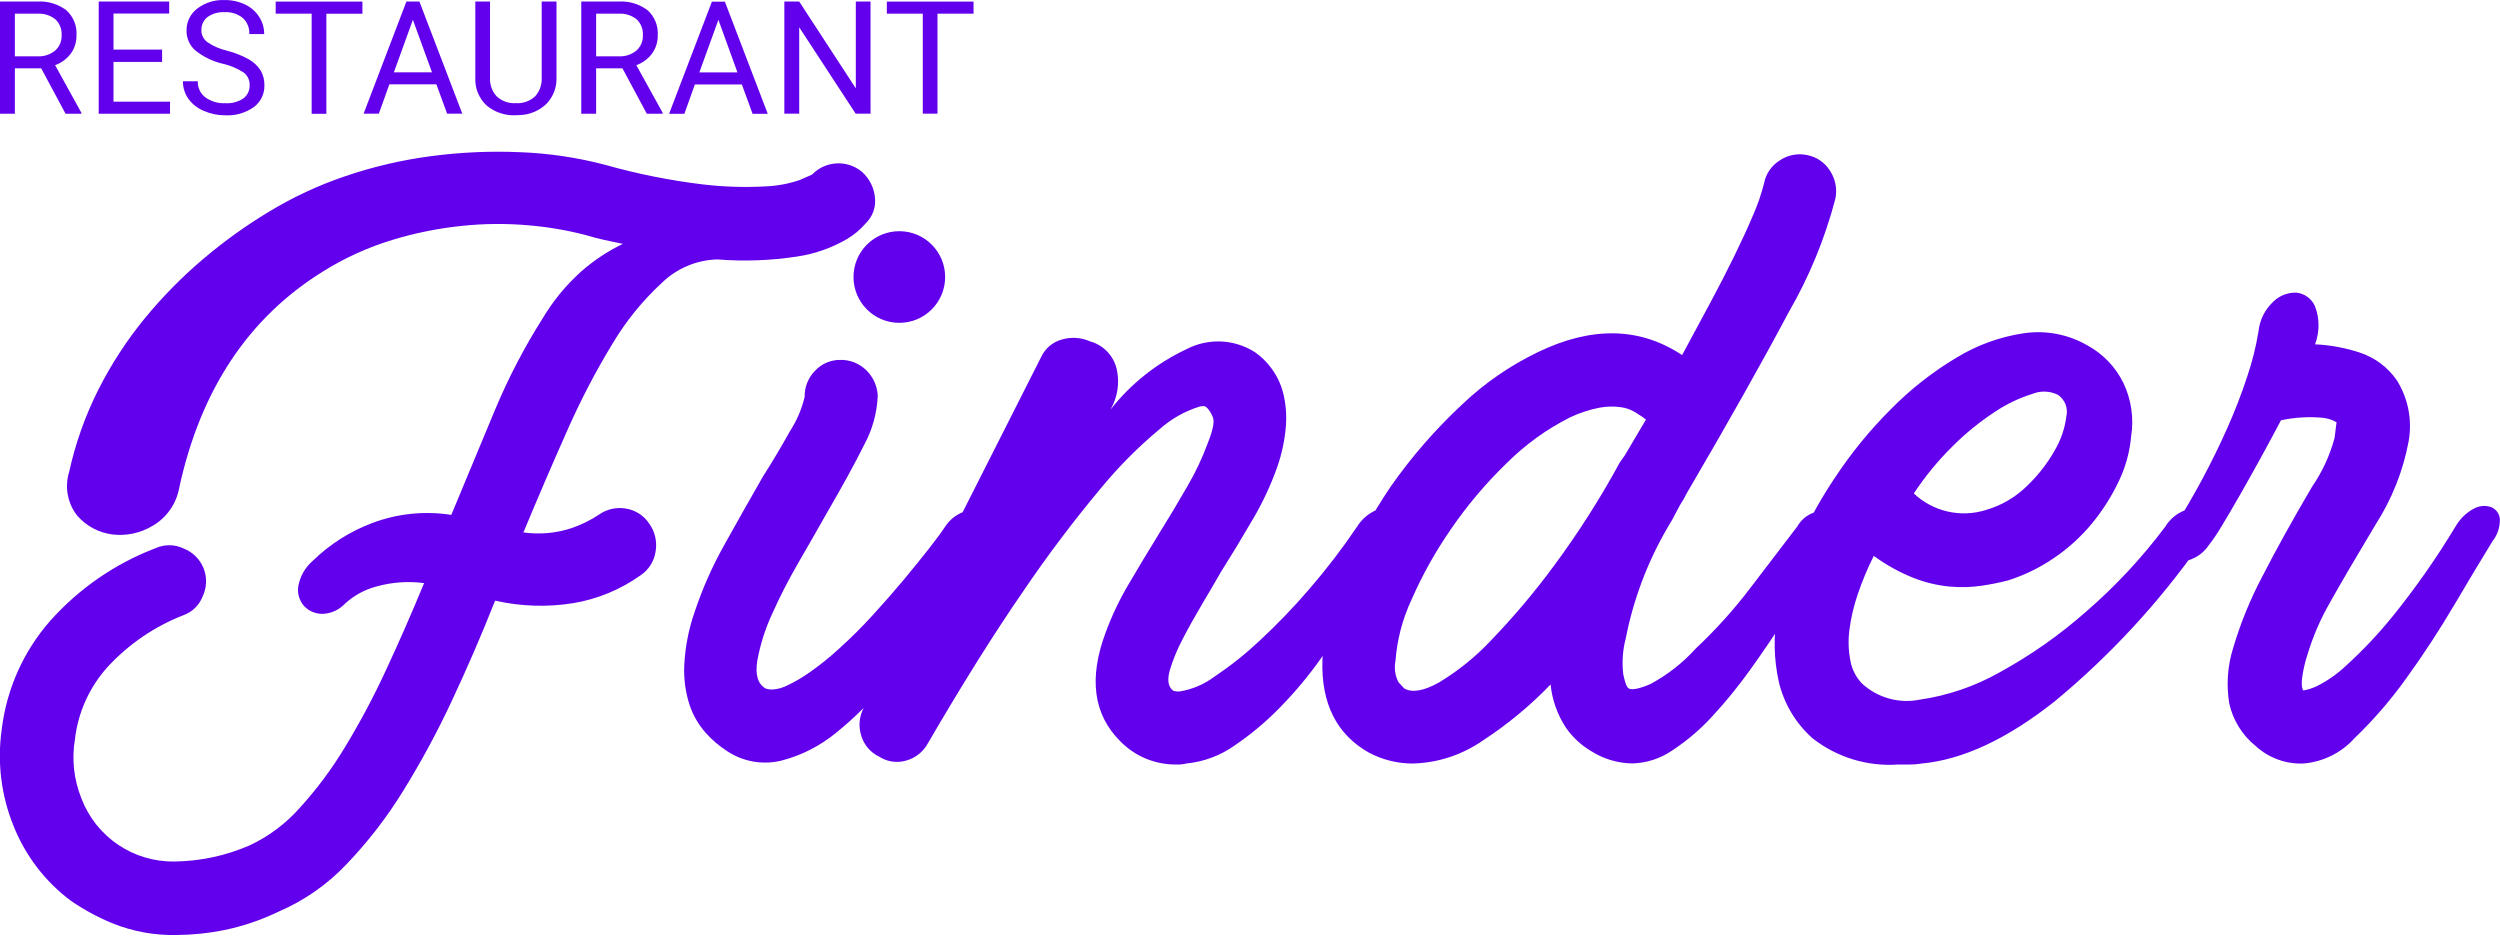
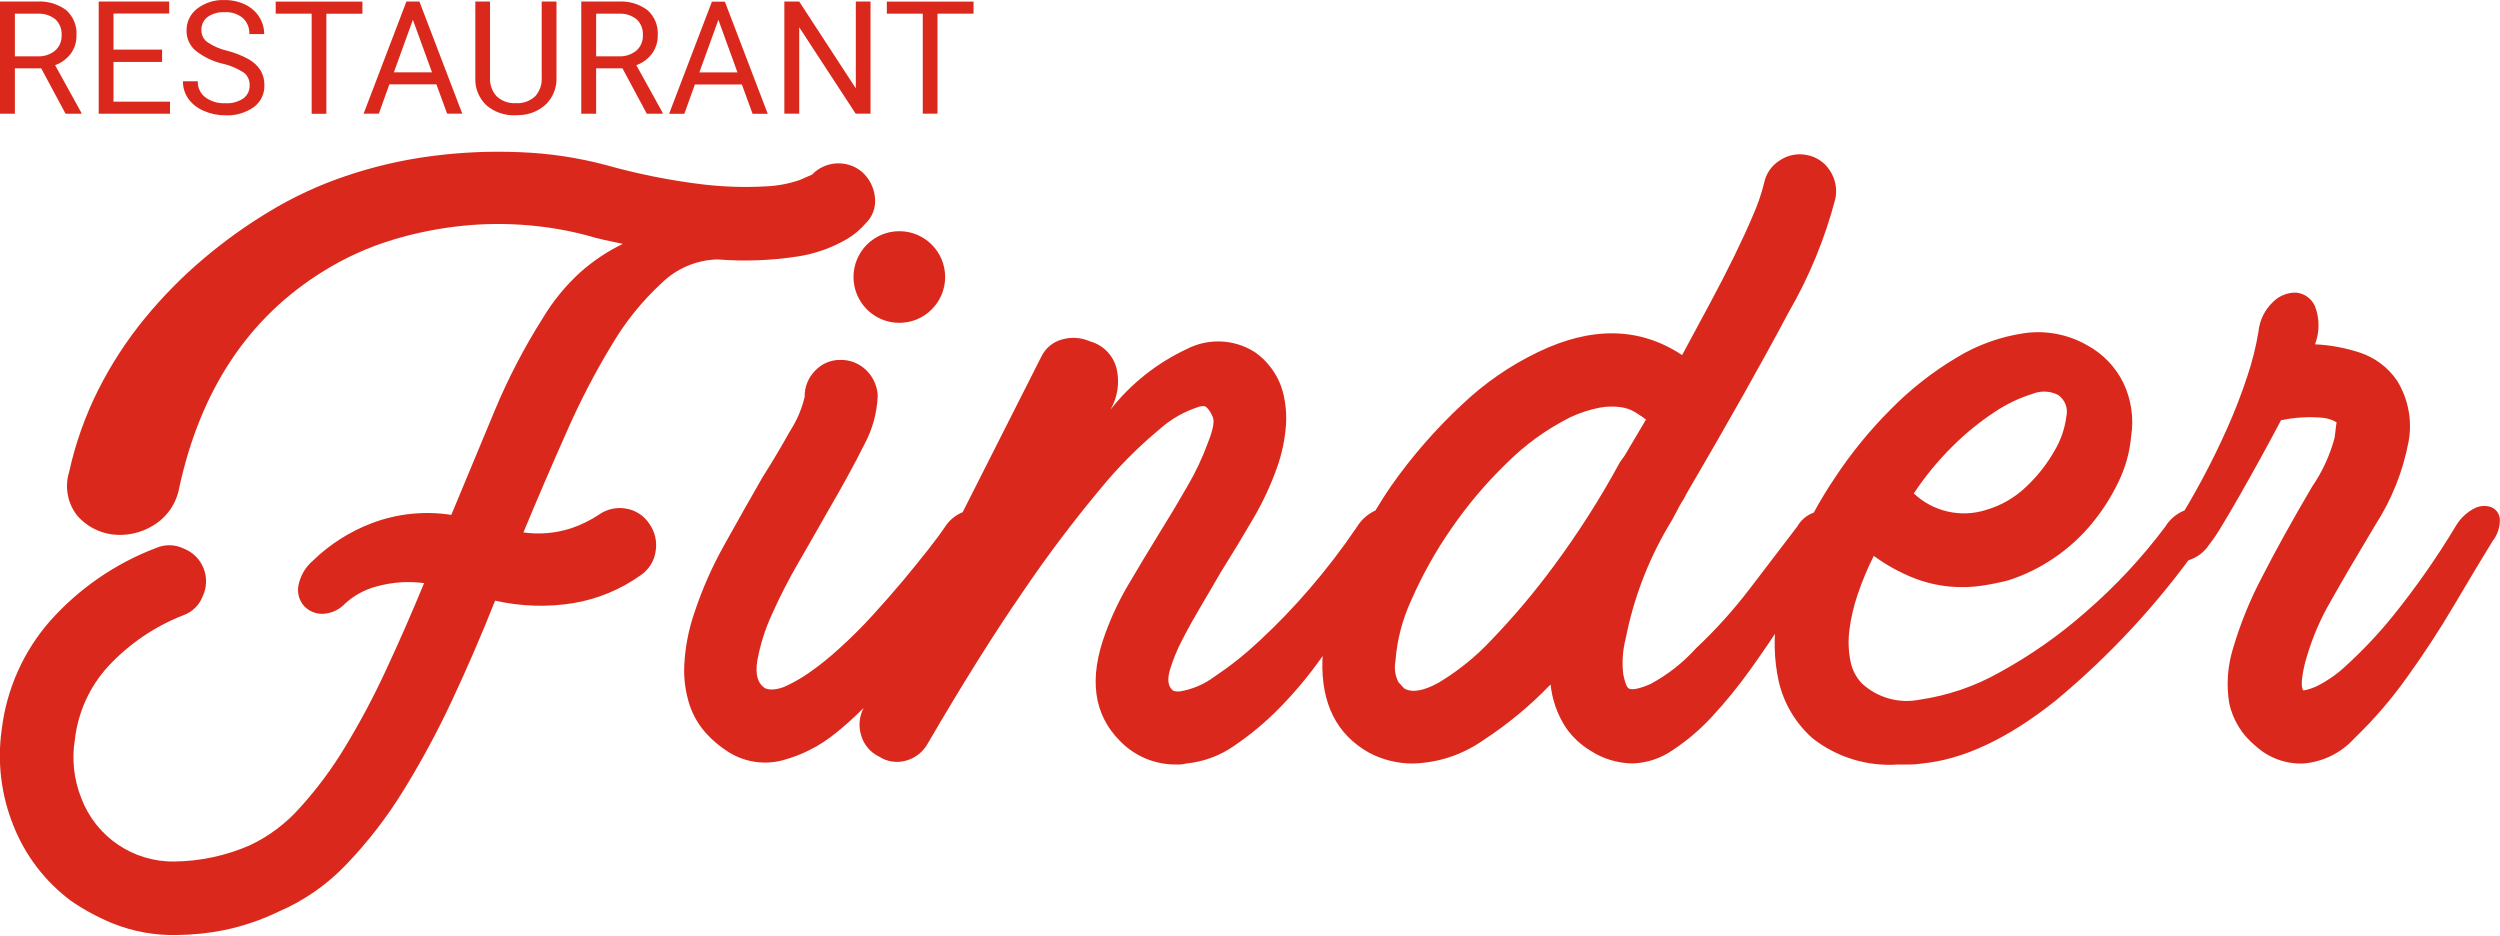
<svg xmlns="http://www.w3.org/2000/svg" width="166.4" height="62.242" viewBox="0 0 166.4 62.242">
  <g id="Grupo_29" data-name="Grupo 29" transform="translate(-97 -12.412)">
-     <path id="Caminho_993" data-name="Caminho 993" d="M3.727-4.1H1.974v3.019H.984V-8.546H3.455a2.925,2.925,0,0,1,1.94.574A2.066,2.066,0,0,1,6.075-6.3,2.009,2.009,0,0,1,5.7-5.086a2.249,2.249,0,0,1-1.048.774L6.4-1.143v.062H5.347Zm-1.753-.8H3.486a1.706,1.706,0,0,0,1.166-.38A1.285,1.285,0,0,0,5.086-6.3a1.353,1.353,0,0,0-.413-1.063,1.747,1.747,0,0,0-1.192-.375H1.974Zm9.8.374H8.538v2.645H12.3v.8H7.554V-8.546h4.691v.8H8.538v2.4h3.235Zm4.047.123A4.628,4.628,0,0,1,13.977-5.3a1.709,1.709,0,0,1-.577-1.31,1.805,1.805,0,0,1,.7-1.458,2.8,2.8,0,0,1,1.833-.577,3.058,3.058,0,0,1,1.371.3,2.255,2.255,0,0,1,.933.82,2.1,2.1,0,0,1,.331,1.143h-.989a1.365,1.365,0,0,0-.431-1.068,1.751,1.751,0,0,0-1.215-.388,1.793,1.793,0,0,0-1.136.321,1.071,1.071,0,0,0-.408.891.963.963,0,0,0,.387.773,3.8,3.8,0,0,0,1.318.578,6.113,6.113,0,0,1,1.456.577,2.209,2.209,0,0,1,.779.736,1.878,1.878,0,0,1,.254.989,1.744,1.744,0,0,1-.707,1.453,3.016,3.016,0,0,1-1.892.546,3.508,3.508,0,0,1-1.435-.295,2.416,2.416,0,0,1-1.028-.807,1.97,1.97,0,0,1-.361-1.164h.989a1.286,1.286,0,0,0,.5,1.069,2.1,2.1,0,0,0,1.335.392A1.935,1.935,0,0,0,17.184-2.1a1.032,1.032,0,0,0,.415-.866,1.014,1.014,0,0,0-.384-.848A4.433,4.433,0,0,0,15.82-4.409Zm9.286-3.332h-2.4v6.659h-.979V-7.741H19.334v-.8h5.772ZM30.03-3.035H26.9l-.7,1.953H25.185l2.85-7.464H28.9l2.855,7.464h-1.01Zm-2.83-.8h2.538L28.466-7.331ZM38.024-8.546v5.075a2.381,2.381,0,0,1-.664,1.728,2.675,2.675,0,0,1-1.787.754l-.261.01a2.794,2.794,0,0,1-1.953-.661,2.365,2.365,0,0,1-.738-1.82V-8.546H33.6v5.055a1.707,1.707,0,0,0,.446,1.259,1.714,1.714,0,0,0,1.271.449,1.726,1.726,0,0,0,1.279-.446,1.7,1.7,0,0,0,.443-1.256v-5.06ZM42.415-4.1H40.662v3.019h-.989V-8.546h2.471a2.925,2.925,0,0,1,1.94.574A2.066,2.066,0,0,1,44.763-6.3a2.009,2.009,0,0,1-.377,1.215,2.249,2.249,0,0,1-1.048.774l1.753,3.168v.062H44.035Zm-1.753-.8h1.512a1.706,1.706,0,0,0,1.166-.38A1.285,1.285,0,0,0,43.774-6.3a1.353,1.353,0,0,0-.413-1.063,1.747,1.747,0,0,0-1.192-.375H40.662Zm9.7,1.871H47.236l-.7,1.953H45.519l2.85-7.464h.861l2.855,7.464h-1.01Zm-2.83-.8h2.538L48.8-7.331ZM58.927-1.082h-.989L54.18-6.834v5.752H53.19V-8.546h.989l3.768,5.778V-8.546h.979Zm6.856-6.659h-2.4v6.659h-.979V-7.741H60.011v-.8h5.772Z" transform="translate(96.016 21.061)" fill="#6200ee" />
-     <path id="Caminho_994" data-name="Caminho 994" d="M20.869,33.644a11.435,11.435,0,0,1,3.926-2.5,10.4,10.4,0,0,1,5.289-.552L33,23.585a41.012,41.012,0,0,1,3.18-6.1,13.48,13.48,0,0,1,2.5-3.05,12.354,12.354,0,0,1,2.823-1.882q-.649-.13-1.233-.26t-1.233-.324a22.673,22.673,0,0,0-3.8-.649,23.2,23.2,0,0,0-4.413.032,24.515,24.515,0,0,0-4.673.941,19.263,19.263,0,0,0-4.575,2.077q-7.463,4.608-9.6,14.407a3.662,3.662,0,0,1-1.752,2.531,4.2,4.2,0,0,1-2.726.584,3.739,3.739,0,0,1-2.3-1.233,3.174,3.174,0,0,1-.552-2.92,23.251,23.251,0,0,1,1.947-5.484,25.826,25.826,0,0,1,3.083-4.737,30.627,30.627,0,0,1,3.894-3.959,33.323,33.323,0,0,1,4.38-3.147,25.558,25.558,0,0,1,5.094-2.369,29.642,29.642,0,0,1,5.711-1.33,34.028,34.028,0,0,1,5.938-.26,26.114,26.114,0,0,1,5.646.844,42.583,42.583,0,0,0,6.49,1.3,24.178,24.178,0,0,0,4.186.13A7.958,7.958,0,0,0,53.284,8.3q.681-.292.811-.357a2.444,2.444,0,0,1,3.31-.195,2.61,2.61,0,0,1,.876,1.72,2.043,2.043,0,0,1-.617,1.72,4.917,4.917,0,0,1-1.233,1.038,9.266,9.266,0,0,1-3.31,1.168,22.9,22.9,0,0,1-5.321.195,5.506,5.506,0,0,0-3.7,1.558,18.143,18.143,0,0,0-3.31,4.088,49.707,49.707,0,0,0-3.018,5.808q-1.46,3.277-2.888,6.717A7.057,7.057,0,0,0,38.1,31.47a7.952,7.952,0,0,0,1.785-.876,2.4,2.4,0,0,1,1.817-.422,2.291,2.291,0,0,1,1.558,1.006,2.452,2.452,0,0,1,.422,1.85,2.309,2.309,0,0,1-1.006,1.59,10.776,10.776,0,0,1-4.478,1.85A13.641,13.641,0,0,1,33,36.3q-1.363,3.439-2.888,6.684a57.827,57.827,0,0,1-3.245,6,29.02,29.02,0,0,1-3.764,4.867,13.642,13.642,0,0,1-4.51,3.147,15.687,15.687,0,0,1-3.634,1.233,16.578,16.578,0,0,1-3.115.324,10.761,10.761,0,0,1-4.316-.779,14.778,14.778,0,0,1-2.758-1.493,11.524,11.524,0,0,1-3.829-5,12.431,12.431,0,0,1-.779-6.425,13.356,13.356,0,0,1,3.212-7.2A18,18,0,0,1,10.421,32.8a2.212,2.212,0,0,1,1.85.032,2.339,2.339,0,0,1,1.265,3.18,2.144,2.144,0,0,1-1.3,1.265,13.543,13.543,0,0,0-5,3.407A8.65,8.65,0,0,0,5.034,45.52a7.3,7.3,0,0,0,.422,3.926,6.519,6.519,0,0,0,6.2,4.218,12.932,12.932,0,0,0,5-1.071,10.312,10.312,0,0,0,3.342-2.5,25.674,25.674,0,0,0,3.018-4.056,51.413,51.413,0,0,0,2.726-5.127q1.3-2.791,2.531-5.776a7.9,7.9,0,0,0-3.18.227A4.967,4.967,0,0,0,23.01,36.5a2.152,2.152,0,0,1-1.525.681,1.67,1.67,0,0,1-1.2-.519,1.624,1.624,0,0,1-.389-1.3A2.888,2.888,0,0,1,20.869,33.644ZM48.417,46.3a7,7,0,0,1-1.4-1.2,5.338,5.338,0,0,1-1.071-1.85,7.435,7.435,0,0,1-.357-2.628,12.616,12.616,0,0,1,.681-3.537,25.661,25.661,0,0,1,2.012-4.543q1.3-2.336,2.531-4.478.909-1.428,1.817-3.05a7.365,7.365,0,0,0,.973-2.271,2.4,2.4,0,0,1,.7-1.752,2.262,2.262,0,0,1,1.666-.714,2.392,2.392,0,0,1,1.729.681,2.519,2.519,0,0,1,.769,1.72,7.487,7.487,0,0,1-.9,3.245q-.9,1.817-2.562,4.673-.768,1.363-1.8,3.147a35.935,35.935,0,0,0-1.781,3.472,12.827,12.827,0,0,0-.973,3.083q-.227,1.4.552,1.85a1.229,1.229,0,0,0,.487.065,2.48,2.48,0,0,0,.941-.26,10.109,10.109,0,0,0,1.453-.844,18.9,18.9,0,0,0,2.021-1.622q1.153-1.038,2.247-2.239T60.2,34.909q.941-1.136,1.655-2.044t1.1-1.493a2.549,2.549,0,0,1,1.2-.973,1.393,1.393,0,0,1,1.071.032,1.03,1.03,0,0,1,.552.811,1.855,1.855,0,0,1-.487,1.363,16.153,16.153,0,0,0-1.168,1.882q-.844,1.493-2.142,3.375t-2.914,3.861A22.141,22.141,0,0,1,55.69,45.1a9.436,9.436,0,0,1-3.641,1.85A4.568,4.568,0,0,1,48.417,46.3Zm14.537-31.54a3.05,3.05,0,1,1-6.1,0,3.05,3.05,0,1,1,6.1,0ZM78.367,47.207A5.128,5.128,0,0,1,74.6,45.65q-2.661-2.661-.973-7.2a19.52,19.52,0,0,1,1.558-3.277q.973-1.655,2.012-3.342.973-1.558,1.882-3.147a17.761,17.761,0,0,0,1.363-2.888q.519-1.3.324-1.72a2.126,2.126,0,0,0-.324-.552.923.923,0,0,0-.195-.162.906.906,0,0,0-.389.032,7.158,7.158,0,0,0-2.628,1.493A29.375,29.375,0,0,0,73.3,28.842a85.685,85.685,0,0,0-5.159,6.847q-2.888,4.186-6.327,10.091a2.365,2.365,0,0,1-1.46,1.168,2.17,2.17,0,0,1-1.785-.26,2.257,2.257,0,0,1-1.2-1.4,2.4,2.4,0,0,1,.162-1.85L69.346,20.081a2.145,2.145,0,0,1,1.4-1.168,2.727,2.727,0,0,1,1.85.13,2.5,2.5,0,0,1,1.785,1.882,3.74,3.74,0,0,1-.422,2.661,14.01,14.01,0,0,1,5.062-4.024,4.55,4.55,0,0,1,4.543.195,4.659,4.659,0,0,1,1.1,1.071,4.713,4.713,0,0,1,.779,1.622,6.841,6.841,0,0,1,.195,2.174,10.739,10.739,0,0,1-.584,2.791,19.848,19.848,0,0,1-1.622,3.472q-1.038,1.785-2.142,3.537-.519.909-1.233,2.109t-1.3,2.336a11.426,11.426,0,0,0-.844,2.044q-.26.909.13,1.3a.508.508,0,0,0,.13.1,1.273,1.273,0,0,0,.389.032,5.271,5.271,0,0,0,2.3-.973,23.485,23.485,0,0,0,3.018-2.4,42.443,42.443,0,0,0,3.31-3.439,43.833,43.833,0,0,0,3.18-4.153,2.835,2.835,0,0,1,1.265-1.1,1.314,1.314,0,0,1,1.1-.032,1,1,0,0,1,.487.844,2.269,2.269,0,0,1-.519,1.46q-.195.324-.844,1.493t-1.622,2.726Q89.269,38.316,88,40.1a27.042,27.042,0,0,1-2.726,3.277,19.571,19.571,0,0,1-3.05,2.563,6.686,6.686,0,0,1-3.212,1.2A2.277,2.277,0,0,1,78.367,47.207ZM94.1,47.142a6.2,6.2,0,0,1-2.92-.714q-3.245-1.817-3.115-6.165a15.887,15.887,0,0,1,1.265-5.451,33.794,33.794,0,0,1,3.277-6.1,34.58,34.58,0,0,1,4.737-5.451,19.8,19.8,0,0,1,5.062-3.5q5.386-2.6,9.6.195l1.817-3.375q.909-1.687,1.655-3.212t1.265-2.758a13.24,13.24,0,0,0,.714-2.077A2.3,2.3,0,0,1,118.505,7a2.359,2.359,0,0,1,1.817-.357,2.3,2.3,0,0,1,1.525,1.038,2.48,2.48,0,0,1,.357,1.882,30.509,30.509,0,0,1-3.115,7.56q-2.6,4.9-6.814,12.1l-.13.26a8.488,8.488,0,0,0-.519.909q-.26.519-.584,1.038a23.666,23.666,0,0,0-2.791,7.4,6.369,6.369,0,0,0-.162,2.369q.162.811.357.941.324.195,1.46-.292a11.231,11.231,0,0,0,3.018-2.369,32.4,32.4,0,0,0,3.6-3.991q1.72-2.239,3.147-4.121a2.071,2.071,0,0,1,1.136-.941,1.392,1.392,0,0,1,1.038.065,1.12,1.12,0,0,1,.552.779,1.755,1.755,0,0,1-.389,1.33,20.182,20.182,0,0,0-1.33,1.979q-.811,1.33-1.85,2.953t-2.271,3.342a31.6,31.6,0,0,1-2.531,3.115,14.034,14.034,0,0,1-2.661,2.271,4.918,4.918,0,0,1-2.661.876,5.241,5.241,0,0,1-2.791-.844,5.325,5.325,0,0,1-1.655-1.558,6.418,6.418,0,0,1-1.006-2.855,25.651,25.651,0,0,1-4.51,3.732A8.559,8.559,0,0,1,94.1,47.142Zm15.51-22.908q-.065,0-.195-.13-.195-.13-.552-.357a2.524,2.524,0,0,0-.941-.324,4.389,4.389,0,0,0-1.4.032,8.314,8.314,0,0,0-1.979.649,16.449,16.449,0,0,0-4.218,3.05,28.539,28.539,0,0,0-3.7,4.38,27.838,27.838,0,0,0-2.628,4.7,11.707,11.707,0,0,0-1.071,4.088,2.186,2.186,0,0,0,.195,1.4q.26.292.389.422.779.454,2.3-.389A16.136,16.136,0,0,0,99.3,38.933a49.379,49.379,0,0,0,4.186-4.965,58.288,58.288,0,0,0,4.38-6.879l.324-.454ZM126.39,47.207a8.277,8.277,0,0,1-5.711-1.752,7.254,7.254,0,0,1-2.239-3.764,11.657,11.657,0,0,1-.1-4.51,19.247,19.247,0,0,1,1.428-4.7,28.027,28.027,0,0,1,2.4-4.348,28.988,28.988,0,0,1,3.732-4.575,21.829,21.829,0,0,1,4.381-3.439,11.993,11.993,0,0,1,4.51-1.622,6.555,6.555,0,0,1,4.186.811,5.691,5.691,0,0,1,2.4,2.5,6.051,6.051,0,0,1,.519,3.537,8.7,8.7,0,0,1-.844,3.05,13.577,13.577,0,0,1-1.785,2.791,11.931,11.931,0,0,1-2.5,2.271,11.742,11.742,0,0,1-3.05,1.493A16.834,16.834,0,0,1,132,35.3a8.971,8.971,0,0,1-2.174.065,8.832,8.832,0,0,1-2.434-.584,11.965,11.965,0,0,1-2.628-1.46,19.6,19.6,0,0,0-1.071,2.563,11.949,11.949,0,0,0-.552,2.369,6.381,6.381,0,0,0,.065,2.044,2.939,2.939,0,0,0,.779,1.525,4.394,4.394,0,0,0,3.829,1.071,15.247,15.247,0,0,0,5.321-1.817,31.725,31.725,0,0,0,5.776-4.056,36.148,36.148,0,0,0,5.257-5.646,2.619,2.619,0,0,1,1.265-1.071,1.379,1.379,0,0,1,1.1,0,1,1,0,0,1,.487.844,2.164,2.164,0,0,1-.584,1.46,53.708,53.708,0,0,1-9.572,10.351q-4.77,3.8-8.923,4.186a4.729,4.729,0,0,1-.779.065Zm1.038-18.041a4.862,4.862,0,0,0,4.8,1.1,6.442,6.442,0,0,0,2.726-1.59,10.223,10.223,0,0,0,1.85-2.369,5.918,5.918,0,0,0,.779-2.271,1.363,1.363,0,0,0-.552-1.428,2.066,2.066,0,0,0-1.72-.065,9.622,9.622,0,0,0-2.5,1.2,17.893,17.893,0,0,0-2.791,2.271A19.524,19.524,0,0,0,127.428,29.166Zm17.36,2.206q.909-1.428,1.817-3.115t1.687-3.439a36.1,36.1,0,0,0,1.33-3.439,18.725,18.725,0,0,0,.746-2.985,3.142,3.142,0,0,1,.973-1.979A2.1,2.1,0,0,1,152.9,15.8a1.529,1.529,0,0,1,1.233.909,3.547,3.547,0,0,1,0,2.531,11.159,11.159,0,0,1,2.985.552,4.818,4.818,0,0,1,2.466,1.85,5.751,5.751,0,0,1,.779,4.056,15.49,15.49,0,0,1-2.206,5.549q-1.947,3.245-3.018,5.159a16.451,16.451,0,0,0-1.525,3.537,8.228,8.228,0,0,0-.357,1.655q-.032.552.1.681a3.483,3.483,0,0,0,.909-.292,8.236,8.236,0,0,0,1.979-1.4,30.037,30.037,0,0,0,3.083-3.277,53.436,53.436,0,0,0,4.153-5.938,3.065,3.065,0,0,1,1.233-1.2,1.428,1.428,0,0,1,1.136-.1.936.936,0,0,1,.584.779,2.263,2.263,0,0,1-.487,1.493q-1.038,1.687-2.531,4.218t-3.18,4.867a28.392,28.392,0,0,1-3.472,4.024,5.134,5.134,0,0,1-3.407,1.687,4.436,4.436,0,0,1-3.18-1.168,5.037,5.037,0,0,1-1.752-2.823,7.965,7.965,0,0,1,.26-3.7,25.8,25.8,0,0,1,1.947-4.77q1.363-2.661,3.31-5.97a10.5,10.5,0,0,0,1.493-3.245q.13-.973.13-1.038a2.353,2.353,0,0,0-.876-.292,9.257,9.257,0,0,0-2.823.162q-.649,1.233-1.363,2.531t-1.363,2.434q-.649,1.136-1.2,2.044a11.628,11.628,0,0,1-.876,1.3,2.49,2.49,0,0,1-1.168.941,1.5,1.5,0,0,1-1.1.032.854.854,0,0,1-.519-.746A2.429,2.429,0,0,1,144.788,31.373Z" transform="translate(96.955 16.09)" fill="#6200ee" />
+     <path id="Caminho_993" data-name="Caminho 993" d="M3.727-4.1H1.974v3.019H.984V-8.546H3.455a2.925,2.925,0,0,1,1.94.574A2.066,2.066,0,0,1,6.075-6.3,2.009,2.009,0,0,1,5.7-5.086a2.249,2.249,0,0,1-1.048.774L6.4-1.143v.062H5.347Zm-1.753-.8H3.486a1.706,1.706,0,0,0,1.166-.38A1.285,1.285,0,0,0,5.086-6.3a1.353,1.353,0,0,0-.413-1.063,1.747,1.747,0,0,0-1.192-.375H1.974Zm9.8.374H8.538v2.645H12.3v.8H7.554V-8.546h4.691v.8H8.538v2.4h3.235Zm4.047.123A4.628,4.628,0,0,1,13.977-5.3a1.709,1.709,0,0,1-.577-1.31,1.805,1.805,0,0,1,.7-1.458,2.8,2.8,0,0,1,1.833-.577,3.058,3.058,0,0,1,1.371.3,2.255,2.255,0,0,1,.933.82,2.1,2.1,0,0,1,.331,1.143h-.989a1.365,1.365,0,0,0-.431-1.068,1.751,1.751,0,0,0-1.215-.388,1.793,1.793,0,0,0-1.136.321,1.071,1.071,0,0,0-.408.891.963.963,0,0,0,.387.773,3.8,3.8,0,0,0,1.318.578,6.113,6.113,0,0,1,1.456.577,2.209,2.209,0,0,1,.779.736,1.878,1.878,0,0,1,.254.989,1.744,1.744,0,0,1-.707,1.453,3.016,3.016,0,0,1-1.892.546,3.508,3.508,0,0,1-1.435-.295,2.416,2.416,0,0,1-1.028-.807,1.97,1.97,0,0,1-.361-1.164h.989a1.286,1.286,0,0,0,.5,1.069,2.1,2.1,0,0,0,1.335.392A1.935,1.935,0,0,0,17.184-2.1a1.032,1.032,0,0,0,.415-.866,1.014,1.014,0,0,0-.384-.848A4.433,4.433,0,0,0,15.82-4.409Zm9.286-3.332h-2.4v6.659h-.979V-7.741H19.334v-.8h5.772ZM30.03-3.035H26.9l-.7,1.953H25.185l2.85-7.464H28.9l2.855,7.464h-1.01Zm-2.83-.8h2.538L28.466-7.331ZM38.024-8.546v5.075a2.381,2.381,0,0,1-.664,1.728,2.675,2.675,0,0,1-1.787.754l-.261.01a2.794,2.794,0,0,1-1.953-.661,2.365,2.365,0,0,1-.738-1.82V-8.546H33.6v5.055a1.707,1.707,0,0,0,.446,1.259,1.714,1.714,0,0,0,1.271.449,1.726,1.726,0,0,0,1.279-.446,1.7,1.7,0,0,0,.443-1.256v-5.06ZM42.415-4.1H40.662v3.019h-.989V-8.546h2.471a2.925,2.925,0,0,1,1.94.574A2.066,2.066,0,0,1,44.763-6.3a2.009,2.009,0,0,1-.377,1.215,2.249,2.249,0,0,1-1.048.774l1.753,3.168v.062H44.035Zm-1.753-.8h1.512a1.706,1.706,0,0,0,1.166-.38A1.285,1.285,0,0,0,43.774-6.3a1.353,1.353,0,0,0-.413-1.063,1.747,1.747,0,0,0-1.192-.375H40.662Zm9.7,1.871H47.236l-.7,1.953H45.519l2.85-7.464h.861l2.855,7.464h-1.01Zm-2.83-.8h2.538L48.8-7.331ZM58.927-1.082h-.989L54.18-6.834v5.752H53.19V-8.546h.989l3.768,5.778V-8.546h.979Zm6.856-6.659h-2.4v6.659h-.979V-7.741H60.011v-.8h5.772Z" transform="translate(96.016 21.061)" fill="#da291c" />
+     <path id="Caminho_994" data-name="Caminho 994" d="M20.869,33.644a11.435,11.435,0,0,1,3.926-2.5,10.4,10.4,0,0,1,5.289-.552L33,23.585a41.012,41.012,0,0,1,3.18-6.1,13.48,13.48,0,0,1,2.5-3.05,12.354,12.354,0,0,1,2.823-1.882q-.649-.13-1.233-.26t-1.233-.324a22.673,22.673,0,0,0-3.8-.649,23.2,23.2,0,0,0-4.413.032,24.515,24.515,0,0,0-4.673.941,19.263,19.263,0,0,0-4.575,2.077q-7.463,4.608-9.6,14.407a3.662,3.662,0,0,1-1.752,2.531,4.2,4.2,0,0,1-2.726.584,3.739,3.739,0,0,1-2.3-1.233,3.174,3.174,0,0,1-.552-2.92,23.251,23.251,0,0,1,1.947-5.484,25.826,25.826,0,0,1,3.083-4.737,30.627,30.627,0,0,1,3.894-3.959,33.323,33.323,0,0,1,4.38-3.147,25.558,25.558,0,0,1,5.094-2.369,29.642,29.642,0,0,1,5.711-1.33,34.028,34.028,0,0,1,5.938-.26,26.114,26.114,0,0,1,5.646.844,42.583,42.583,0,0,0,6.49,1.3,24.178,24.178,0,0,0,4.186.13A7.958,7.958,0,0,0,53.284,8.3q.681-.292.811-.357a2.444,2.444,0,0,1,3.31-.195,2.61,2.61,0,0,1,.876,1.72,2.043,2.043,0,0,1-.617,1.72,4.917,4.917,0,0,1-1.233,1.038,9.266,9.266,0,0,1-3.31,1.168,22.9,22.9,0,0,1-5.321.195,5.506,5.506,0,0,0-3.7,1.558,18.143,18.143,0,0,0-3.31,4.088,49.707,49.707,0,0,0-3.018,5.808q-1.46,3.277-2.888,6.717A7.057,7.057,0,0,0,38.1,31.47a7.952,7.952,0,0,0,1.785-.876,2.4,2.4,0,0,1,1.817-.422,2.291,2.291,0,0,1,1.558,1.006,2.452,2.452,0,0,1,.422,1.85,2.309,2.309,0,0,1-1.006,1.59,10.776,10.776,0,0,1-4.478,1.85A13.641,13.641,0,0,1,33,36.3q-1.363,3.439-2.888,6.684a57.827,57.827,0,0,1-3.245,6,29.02,29.02,0,0,1-3.764,4.867,13.642,13.642,0,0,1-4.51,3.147,15.687,15.687,0,0,1-3.634,1.233,16.578,16.578,0,0,1-3.115.324,10.761,10.761,0,0,1-4.316-.779,14.778,14.778,0,0,1-2.758-1.493,11.524,11.524,0,0,1-3.829-5,12.431,12.431,0,0,1-.779-6.425,13.356,13.356,0,0,1,3.212-7.2A18,18,0,0,1,10.421,32.8a2.212,2.212,0,0,1,1.85.032,2.339,2.339,0,0,1,1.265,3.18,2.144,2.144,0,0,1-1.3,1.265,13.543,13.543,0,0,0-5,3.407A8.65,8.65,0,0,0,5.034,45.52a7.3,7.3,0,0,0,.422,3.926,6.519,6.519,0,0,0,6.2,4.218,12.932,12.932,0,0,0,5-1.071,10.312,10.312,0,0,0,3.342-2.5,25.674,25.674,0,0,0,3.018-4.056,51.413,51.413,0,0,0,2.726-5.127q1.3-2.791,2.531-5.776a7.9,7.9,0,0,0-3.18.227A4.967,4.967,0,0,0,23.01,36.5a2.152,2.152,0,0,1-1.525.681,1.67,1.67,0,0,1-1.2-.519,1.624,1.624,0,0,1-.389-1.3A2.888,2.888,0,0,1,20.869,33.644ZM48.417,46.3a7,7,0,0,1-1.4-1.2,5.338,5.338,0,0,1-1.071-1.85,7.435,7.435,0,0,1-.357-2.628,12.616,12.616,0,0,1,.681-3.537,25.661,25.661,0,0,1,2.012-4.543q1.3-2.336,2.531-4.478.909-1.428,1.817-3.05a7.365,7.365,0,0,0,.973-2.271,2.4,2.4,0,0,1,.7-1.752,2.262,2.262,0,0,1,1.666-.714,2.392,2.392,0,0,1,1.729.681,2.519,2.519,0,0,1,.769,1.72,7.487,7.487,0,0,1-.9,3.245q-.9,1.817-2.562,4.673-.768,1.363-1.8,3.147a35.935,35.935,0,0,0-1.781,3.472,12.827,12.827,0,0,0-.973,3.083q-.227,1.4.552,1.85a1.229,1.229,0,0,0,.487.065,2.48,2.48,0,0,0,.941-.26,10.109,10.109,0,0,0,1.453-.844,18.9,18.9,0,0,0,2.021-1.622q1.153-1.038,2.247-2.239T60.2,34.909q.941-1.136,1.655-2.044t1.1-1.493a2.549,2.549,0,0,1,1.2-.973,1.393,1.393,0,0,1,1.071.032,1.03,1.03,0,0,1,.552.811,1.855,1.855,0,0,1-.487,1.363,16.153,16.153,0,0,0-1.168,1.882q-.844,1.493-2.142,3.375t-2.914,3.861A22.141,22.141,0,0,1,55.69,45.1a9.436,9.436,0,0,1-3.641,1.85A4.568,4.568,0,0,1,48.417,46.3Zm14.537-31.54a3.05,3.05,0,1,1-6.1,0,3.05,3.05,0,1,1,6.1,0ZM78.367,47.207A5.128,5.128,0,0,1,74.6,45.65q-2.661-2.661-.973-7.2a19.52,19.52,0,0,1,1.558-3.277q.973-1.655,2.012-3.342.973-1.558,1.882-3.147a17.761,17.761,0,0,0,1.363-2.888q.519-1.3.324-1.72a2.126,2.126,0,0,0-.324-.552.923.923,0,0,0-.195-.162.906.906,0,0,0-.389.032,7.158,7.158,0,0,0-2.628,1.493A29.375,29.375,0,0,0,73.3,28.842a85.685,85.685,0,0,0-5.159,6.847q-2.888,4.186-6.327,10.091a2.365,2.365,0,0,1-1.46,1.168,2.17,2.17,0,0,1-1.785-.26,2.257,2.257,0,0,1-1.2-1.4,2.4,2.4,0,0,1,.162-1.85L69.346,20.081a2.145,2.145,0,0,1,1.4-1.168,2.727,2.727,0,0,1,1.85.13,2.5,2.5,0,0,1,1.785,1.882,3.74,3.74,0,0,1-.422,2.661,14.01,14.01,0,0,1,5.062-4.024,4.55,4.55,0,0,1,4.543.195,4.659,4.659,0,0,1,1.1,1.071,4.713,4.713,0,0,1,.779,1.622,6.841,6.841,0,0,1,.195,2.174,10.739,10.739,0,0,1-.584,2.791,19.848,19.848,0,0,1-1.622,3.472q-1.038,1.785-2.142,3.537-.519.909-1.233,2.109t-1.3,2.336a11.426,11.426,0,0,0-.844,2.044q-.26.909.13,1.3a.508.508,0,0,0,.13.1,1.273,1.273,0,0,0,.389.032,5.271,5.271,0,0,0,2.3-.973,23.485,23.485,0,0,0,3.018-2.4,42.443,42.443,0,0,0,3.31-3.439,43.833,43.833,0,0,0,3.18-4.153,2.835,2.835,0,0,1,1.265-1.1,1.314,1.314,0,0,1,1.1-.032,1,1,0,0,1,.487.844,2.269,2.269,0,0,1-.519,1.46q-.195.324-.844,1.493t-1.622,2.726Q89.269,38.316,88,40.1a27.042,27.042,0,0,1-2.726,3.277,19.571,19.571,0,0,1-3.05,2.563,6.686,6.686,0,0,1-3.212,1.2A2.277,2.277,0,0,1,78.367,47.207ZM94.1,47.142a6.2,6.2,0,0,1-2.92-.714q-3.245-1.817-3.115-6.165a15.887,15.887,0,0,1,1.265-5.451,33.794,33.794,0,0,1,3.277-6.1,34.58,34.58,0,0,1,4.737-5.451,19.8,19.8,0,0,1,5.062-3.5q5.386-2.6,9.6.195l1.817-3.375q.909-1.687,1.655-3.212t1.265-2.758a13.24,13.24,0,0,0,.714-2.077A2.3,2.3,0,0,1,118.505,7a2.359,2.359,0,0,1,1.817-.357,2.3,2.3,0,0,1,1.525,1.038,2.48,2.48,0,0,1,.357,1.882,30.509,30.509,0,0,1-3.115,7.56q-2.6,4.9-6.814,12.1l-.13.26a8.488,8.488,0,0,0-.519.909q-.26.519-.584,1.038a23.666,23.666,0,0,0-2.791,7.4,6.369,6.369,0,0,0-.162,2.369q.162.811.357.941.324.195,1.46-.292a11.231,11.231,0,0,0,3.018-2.369,32.4,32.4,0,0,0,3.6-3.991q1.72-2.239,3.147-4.121a2.071,2.071,0,0,1,1.136-.941,1.392,1.392,0,0,1,1.038.065,1.12,1.12,0,0,1,.552.779,1.755,1.755,0,0,1-.389,1.33,20.182,20.182,0,0,0-1.33,1.979q-.811,1.33-1.85,2.953t-2.271,3.342a31.6,31.6,0,0,1-2.531,3.115,14.034,14.034,0,0,1-2.661,2.271,4.918,4.918,0,0,1-2.661.876,5.241,5.241,0,0,1-2.791-.844,5.325,5.325,0,0,1-1.655-1.558,6.418,6.418,0,0,1-1.006-2.855,25.651,25.651,0,0,1-4.51,3.732A8.559,8.559,0,0,1,94.1,47.142Zm15.51-22.908q-.065,0-.195-.13-.195-.13-.552-.357a2.524,2.524,0,0,0-.941-.324,4.389,4.389,0,0,0-1.4.032,8.314,8.314,0,0,0-1.979.649,16.449,16.449,0,0,0-4.218,3.05,28.539,28.539,0,0,0-3.7,4.38,27.838,27.838,0,0,0-2.628,4.7,11.707,11.707,0,0,0-1.071,4.088,2.186,2.186,0,0,0,.195,1.4q.26.292.389.422.779.454,2.3-.389A16.136,16.136,0,0,0,99.3,38.933a49.379,49.379,0,0,0,4.186-4.965,58.288,58.288,0,0,0,4.38-6.879l.324-.454ZM126.39,47.207a8.277,8.277,0,0,1-5.711-1.752,7.254,7.254,0,0,1-2.239-3.764,11.657,11.657,0,0,1-.1-4.51,19.247,19.247,0,0,1,1.428-4.7,28.027,28.027,0,0,1,2.4-4.348,28.988,28.988,0,0,1,3.732-4.575,21.829,21.829,0,0,1,4.381-3.439,11.993,11.993,0,0,1,4.51-1.622,6.555,6.555,0,0,1,4.186.811,5.691,5.691,0,0,1,2.4,2.5,6.051,6.051,0,0,1,.519,3.537,8.7,8.7,0,0,1-.844,3.05,13.577,13.577,0,0,1-1.785,2.791,11.931,11.931,0,0,1-2.5,2.271,11.742,11.742,0,0,1-3.05,1.493A16.834,16.834,0,0,1,132,35.3a8.971,8.971,0,0,1-2.174.065,8.832,8.832,0,0,1-2.434-.584,11.965,11.965,0,0,1-2.628-1.46,19.6,19.6,0,0,0-1.071,2.563,11.949,11.949,0,0,0-.552,2.369,6.381,6.381,0,0,0,.065,2.044,2.939,2.939,0,0,0,.779,1.525,4.394,4.394,0,0,0,3.829,1.071,15.247,15.247,0,0,0,5.321-1.817,31.725,31.725,0,0,0,5.776-4.056,36.148,36.148,0,0,0,5.257-5.646,2.619,2.619,0,0,1,1.265-1.071,1.379,1.379,0,0,1,1.1,0,1,1,0,0,1,.487.844,2.164,2.164,0,0,1-.584,1.46,53.708,53.708,0,0,1-9.572,10.351q-4.77,3.8-8.923,4.186a4.729,4.729,0,0,1-.779.065Zm1.038-18.041a4.862,4.862,0,0,0,4.8,1.1,6.442,6.442,0,0,0,2.726-1.59,10.223,10.223,0,0,0,1.85-2.369,5.918,5.918,0,0,0,.779-2.271,1.363,1.363,0,0,0-.552-1.428,2.066,2.066,0,0,0-1.72-.065,9.622,9.622,0,0,0-2.5,1.2,17.893,17.893,0,0,0-2.791,2.271A19.524,19.524,0,0,0,127.428,29.166Zm17.36,2.206q.909-1.428,1.817-3.115t1.687-3.439a36.1,36.1,0,0,0,1.33-3.439,18.725,18.725,0,0,0,.746-2.985,3.142,3.142,0,0,1,.973-1.979A2.1,2.1,0,0,1,152.9,15.8a1.529,1.529,0,0,1,1.233.909,3.547,3.547,0,0,1,0,2.531,11.159,11.159,0,0,1,2.985.552,4.818,4.818,0,0,1,2.466,1.85,5.751,5.751,0,0,1,.779,4.056,15.49,15.49,0,0,1-2.206,5.549q-1.947,3.245-3.018,5.159a16.451,16.451,0,0,0-1.525,3.537,8.228,8.228,0,0,0-.357,1.655q-.032.552.1.681a3.483,3.483,0,0,0,.909-.292,8.236,8.236,0,0,0,1.979-1.4,30.037,30.037,0,0,0,3.083-3.277,53.436,53.436,0,0,0,4.153-5.938,3.065,3.065,0,0,1,1.233-1.2,1.428,1.428,0,0,1,1.136-.1.936.936,0,0,1,.584.779,2.263,2.263,0,0,1-.487,1.493q-1.038,1.687-2.531,4.218t-3.18,4.867a28.392,28.392,0,0,1-3.472,4.024,5.134,5.134,0,0,1-3.407,1.687,4.436,4.436,0,0,1-3.18-1.168,5.037,5.037,0,0,1-1.752-2.823,7.965,7.965,0,0,1,.26-3.7,25.8,25.8,0,0,1,1.947-4.77q1.363-2.661,3.31-5.97a10.5,10.5,0,0,0,1.493-3.245q.13-.973.13-1.038a2.353,2.353,0,0,0-.876-.292,9.257,9.257,0,0,0-2.823.162q-.649,1.233-1.363,2.531t-1.363,2.434q-.649,1.136-1.2,2.044a11.628,11.628,0,0,1-.876,1.3,2.49,2.49,0,0,1-1.168.941,1.5,1.5,0,0,1-1.1.032.854.854,0,0,1-.519-.746A2.429,2.429,0,0,1,144.788,31.373Z" transform="translate(96.955 16.09)" fill="#da291c" />
  </g>
</svg>
